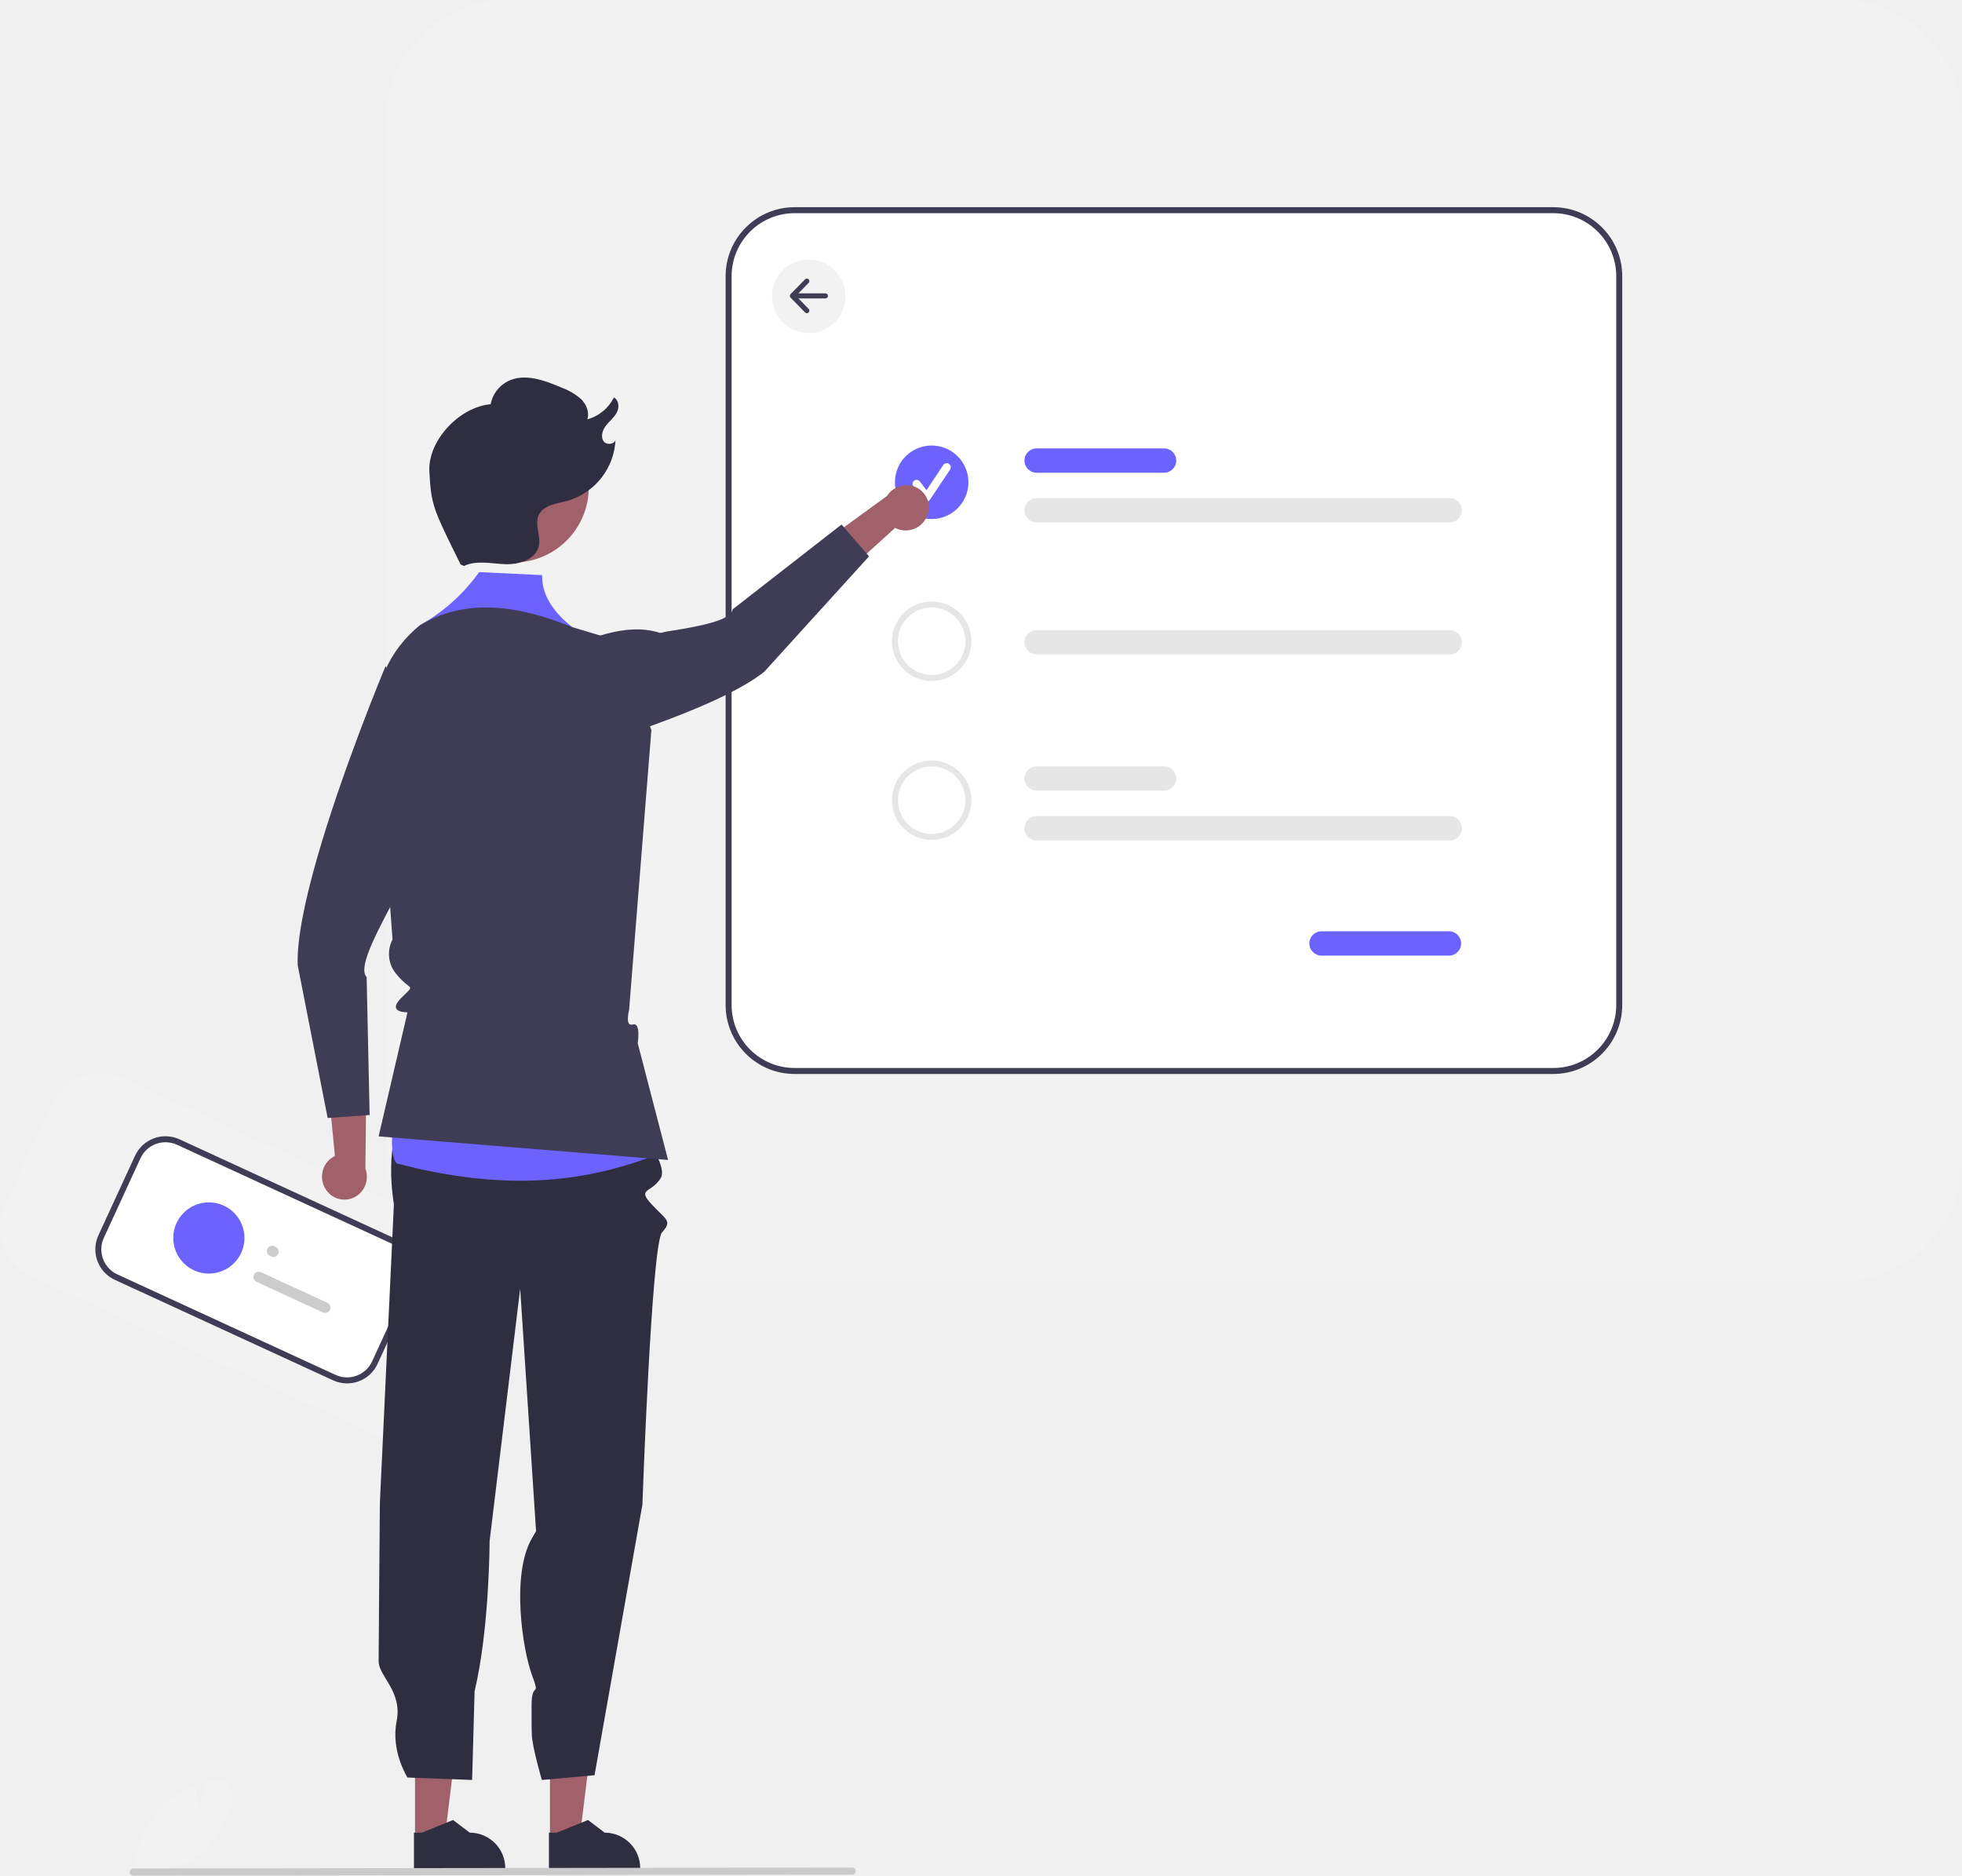
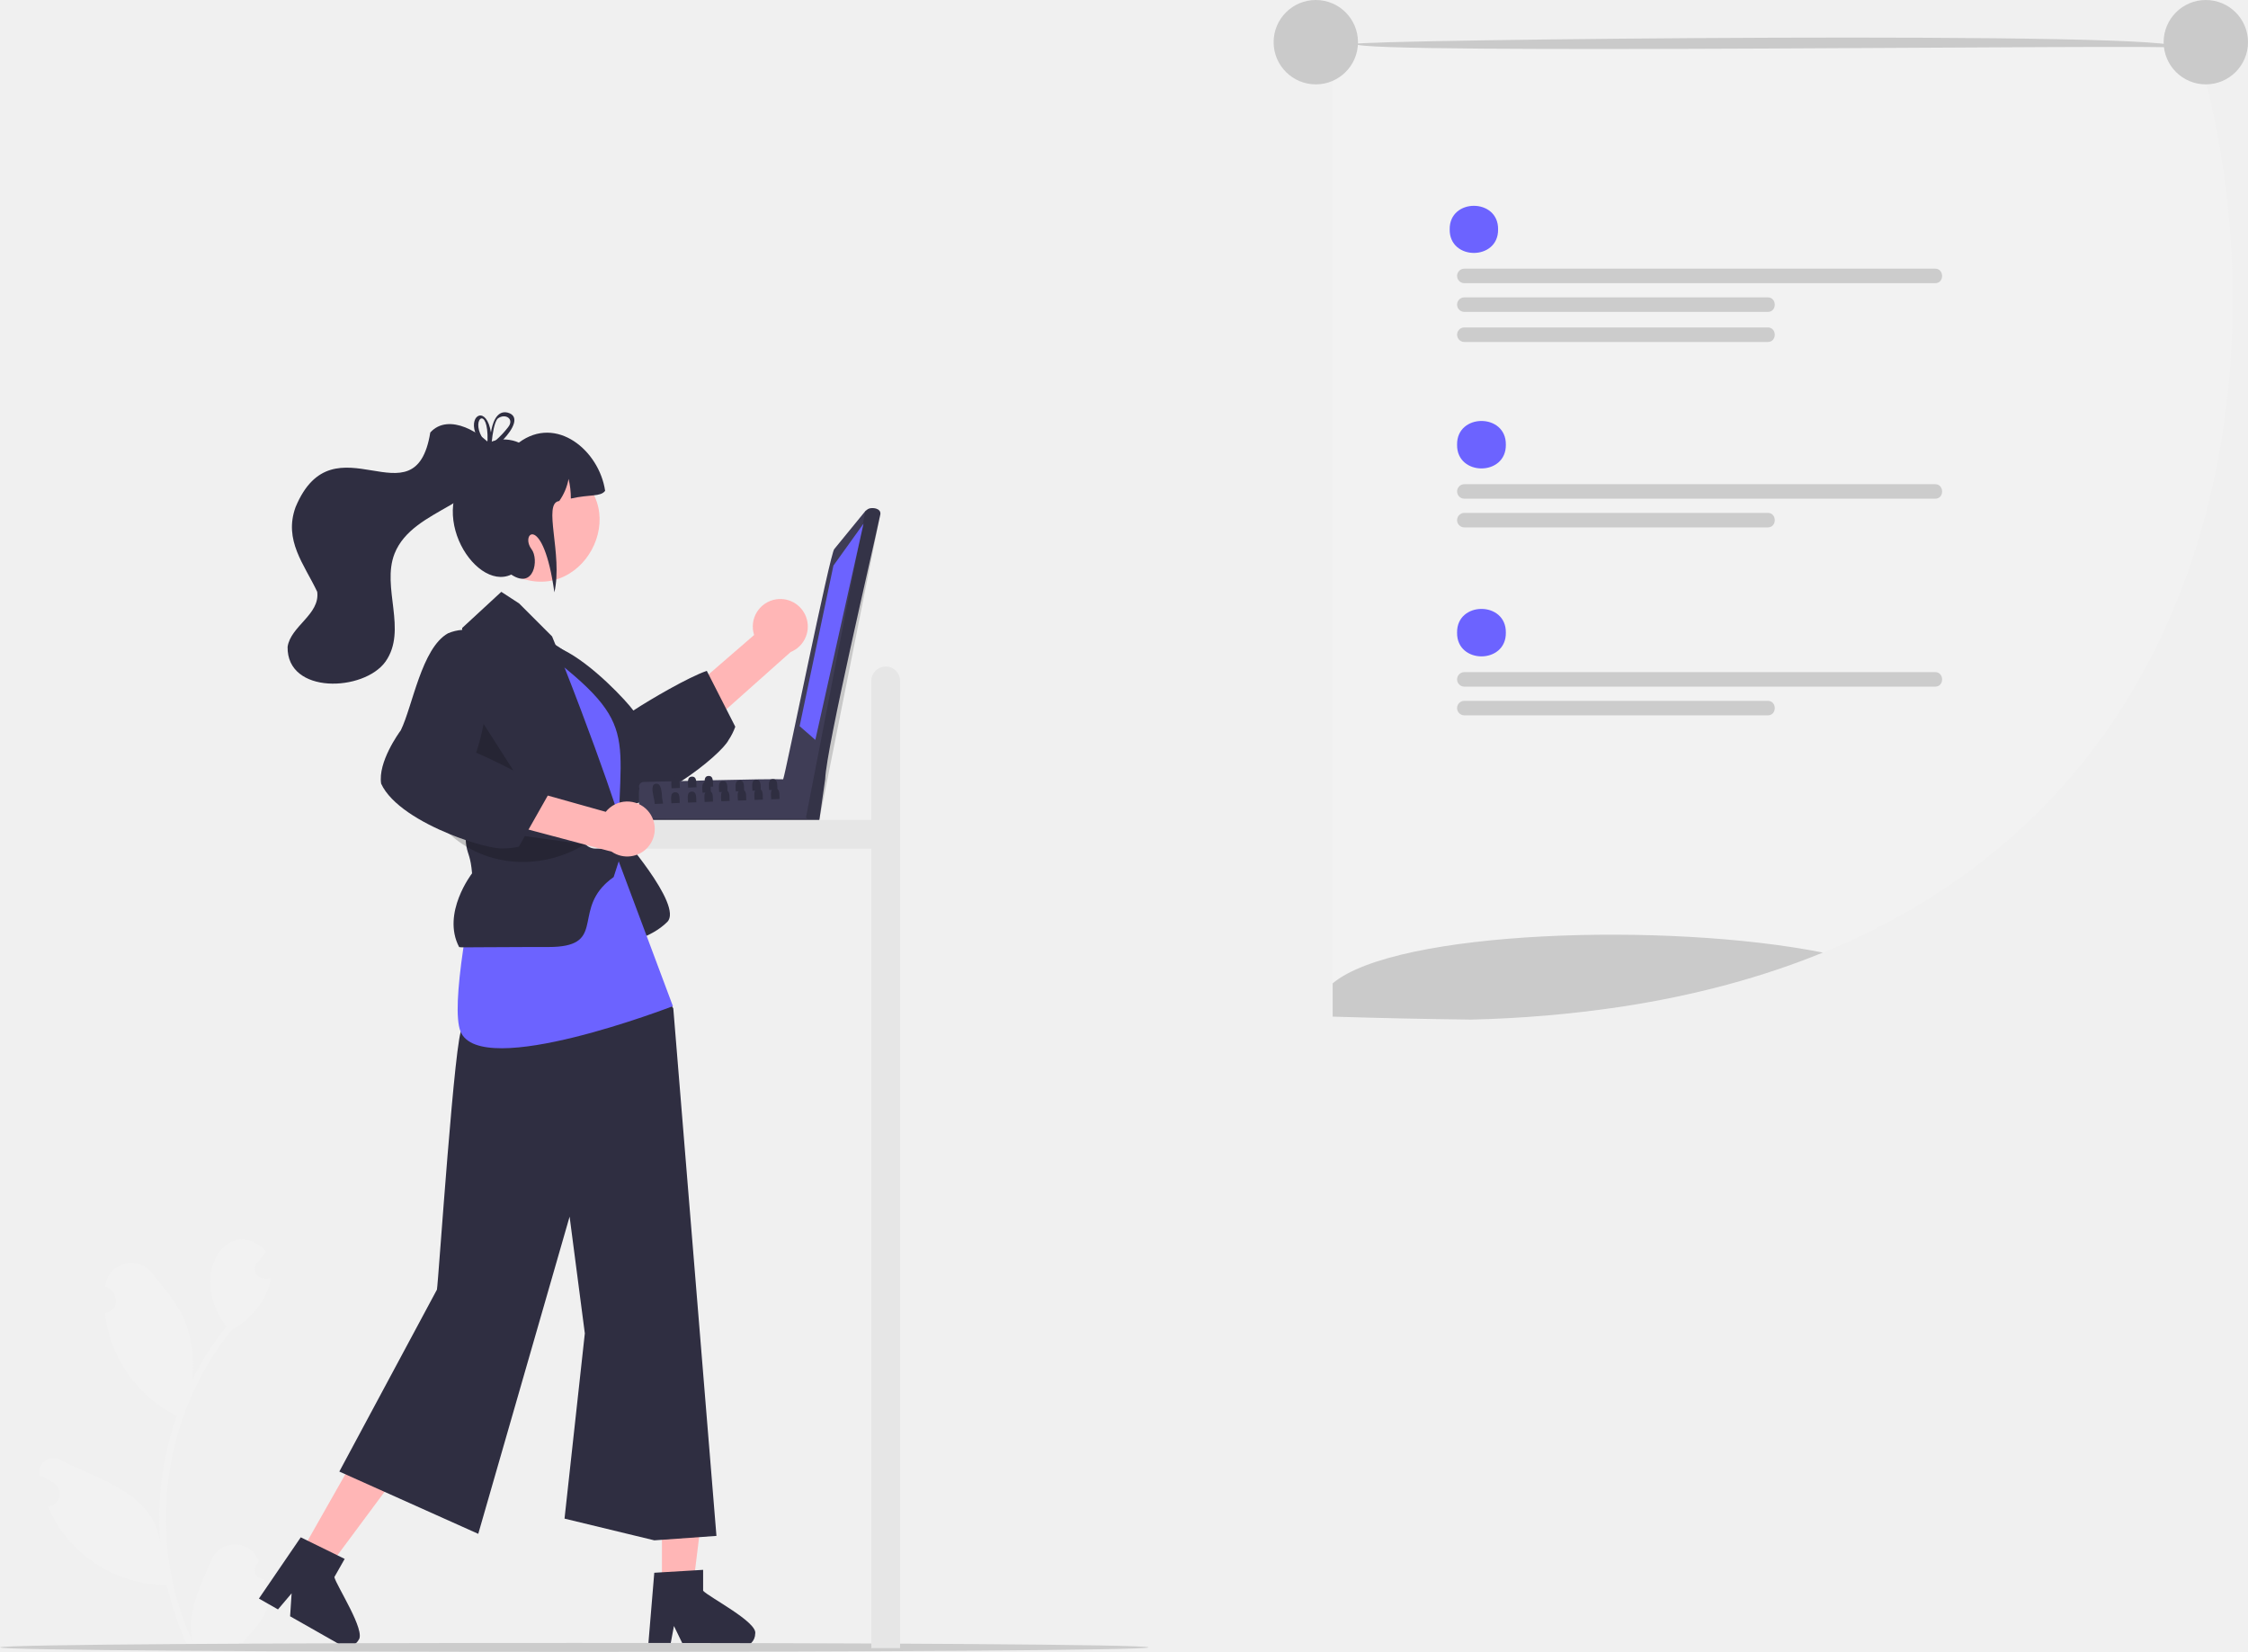
- <svg xmlns="http://www.w3.org/2000/svg" data-name="Layer 1" width="654.26" height="625.368" viewBox="0 0 654.26 625.368">
-   <path d="M402.994,617.918,283.28,562.789a17.917,17.917,0,0,1-8.77-23.742l15.423-33.491a17.918,17.918,0,0,1,23.742-8.77L433.389,551.914a17.918,17.918,0,0,1,8.77,23.742L426.736,609.147A17.917,17.917,0,0,1,402.994,617.918Z" transform="translate(-272.8698 -137.316)" fill="#f2f2f2" />
-   <path d="M384.354,596.625l-72.778-33.514a10.193,10.193,0,0,1-4.989-13.507L318.808,523.067a10.193,10.193,0,0,1,13.507-4.989l72.778,33.514a10.193,10.193,0,0,1,4.989,13.507L397.861,591.636A10.193,10.193,0,0,1,384.354,596.625Z" transform="translate(-272.8698 -137.316)" fill="#fff" />
-   <path d="M383.936,597.534l-72.778-33.514a11.194,11.194,0,0,1-5.479-14.834L317.899,522.649a11.194,11.194,0,0,1,14.834-5.479l72.778,33.514a11.194,11.194,0,0,1,5.479,14.833L398.769,592.054A11.194,11.194,0,0,1,383.936,597.534Zm-52.04-78.548a9.192,9.192,0,0,0-12.18,4.499L307.496,550.023a9.192,9.192,0,0,0,4.499,12.18l72.778,33.514a9.192,9.192,0,0,0,12.18-4.5l12.22-26.537a9.192,9.192,0,0,0-4.499-12.18Z" transform="translate(-272.8698 -137.316)" fill="#3f3d56" />
-   <path d="M363.314,556.233l-.402-.185a1.771,1.771,0,1,1,1.481-3.217l.402.185a1.771,1.771,0,0,1-1.481,3.217Z" transform="translate(-272.8698 -137.316)" fill="#ccc" />
-   <path d="M380.551,574.893l-22.115-10.184a1.771,1.771,0,1,1,1.481-3.217l22.115,10.184a1.771,1.771,0,1,1-1.481,3.217Z" transform="translate(-272.8698 -137.316)" fill="#ccc" />
-   <circle cx="69.646" cy="412.751" r="11.872" fill="#6c63ff" />
-   <path d="M886.7,564.469H441.969A40.476,40.476,0,0,1,401.539,524.039V177.746A40.476,40.476,0,0,1,441.969,137.316H886.7a40.476,40.476,0,0,1,40.43,40.43V524.039A40.476,40.476,0,0,1,886.7,564.469Z" transform="translate(-272.8698 -137.316)" fill="#f2f2f2" />
-   <path d="M790.834,495.393h-253a23.026,23.026,0,0,1-23-23v-243a23.026,23.026,0,0,1,23-23h253a23.026,23.026,0,0,1,23,23v243A23.026,23.026,0,0,1,790.834,495.393Z" transform="translate(-272.8698 -137.316)" fill="#fff" />
-   <path d="M790.834,495.393h-253a23.026,23.026,0,0,1-23-23v-243a23.026,23.026,0,0,1,23-23h253a23.026,23.026,0,0,1,23,23v243A23.026,23.026,0,0,1,790.834,495.393Zm-253-287a21.024,21.024,0,0,0-21,21v243a21.024,21.024,0,0,0,21,21h253a21.024,21.024,0,0,0,21-21v-243a21.024,21.024,0,0,0-21-21Z" transform="translate(-272.8698 -137.316)" fill="#3f3d56" />
-   <path d="M661.047,294.929H618.55a4.058,4.058,0,1,1,0-8.117h42.497a4.058,4.058,0,0,1,0,8.117Z" transform="translate(-272.8698 -137.316)" fill="#6c63ff" />
-   <path d="M756.047,455.929H713.55a4.058,4.058,0,1,1,0-8.117h42.497a4.058,4.058,0,0,1,0,8.117Z" transform="translate(-272.8698 -137.316)" fill="#6c63ff" />
-   <path d="M756.31,311.528H618.55a4.058,4.058,0,1,1,0-8.117H756.31a4.058,4.058,0,0,1,0,8.117Z" transform="translate(-272.8698 -137.316)" fill="#e6e6e6" />
-   <circle cx="310.682" cy="160.791" r="12.252" fill="#6c63ff" />
-   <circle cx="269.682" cy="98.791" r="12.252" fill="#f2f2f2" />
-   <path d="M581.881,304.484a1.362,1.362,0,0,1-1.09-.545l-3.342-4.457a1.363,1.363,0,1,1,2.181-1.635l2.187,2.915,5.616-8.424a1.363,1.363,0,0,1,2.273,1.504l-.005.008L583.015,303.877a1.364,1.364,0,0,1-1.096.606Z" transform="translate(-272.8698 -137.316)" fill="#fff" />
-   <path d="M756.31,355.528H618.55a4.058,4.058,0,1,1,0-8.117H756.31a4.058,4.058,0,0,1,0,8.117Z" transform="translate(-272.8698 -137.316)" fill="#e6e6e6" />
-   <path d="M583.552,364.359a13.251,13.251,0,1,1,13.251-13.251A13.267,13.267,0,0,1,583.552,364.359Zm0-24.503a11.251,11.251,0,1,0,11.251,11.251A11.264,11.264,0,0,0,583.552,339.856Z" transform="translate(-272.8698 -137.316)" fill="#e6e6e6" />
-   <path d="M661.047,400.929H618.55a4.058,4.058,0,1,1,0-8.117h42.497a4.058,4.058,0,0,1,0,8.117Z" transform="translate(-272.8698 -137.316)" fill="#e6e6e6" />
-   <path d="M756.31,417.528H618.55a4.058,4.058,0,1,1,0-8.117H756.31a4.058,4.058,0,0,1,0,8.117Z" transform="translate(-272.8698 -137.316)" fill="#e6e6e6" />
-   <path d="M583.552,417.359a13.252,13.252,0,1,1,13.251-13.252A13.267,13.267,0,0,1,583.552,417.359Zm0-24.504a11.252,11.252,0,1,0,11.251,11.252A11.265,11.265,0,0,0,583.552,392.855Z" transform="translate(-272.8698 -137.316)" fill="#e6e6e6" />
-   <path d="M548.121,235.12h-9.01l3.418-3.494a.845.845,0,1,0-1.208-1.182l-4.823,4.929a.845.845,0,0,0,0,1.182l4.823,4.93a.845.845,0,0,0,1.208-1.182l-3.417-3.493H548.121a.845.845,0,0,0,0-1.69Z" transform="translate(-272.8698 -137.316)" fill="#3f3d56" />
-   <polygon points="183.393 612.928 193.294 612.927 198.004 574.737 183.391 574.738 183.393 612.928" fill="#a0616a" />
-   <path d="M455.914,760.572l30.447-.001v-.385a11.851,11.851,0,0,0-11.851-11.851h-.001l-5.562-4.219-10.377,4.22-2.658 0Z" transform="translate(-272.8698 -137.316)" fill="#2f2e41" />
-   <polygon points="138.393 612.928 148.294 612.927 153.004 574.737 138.391 574.738 138.393 612.928" fill="#a0616a" />
-   <path d="M410.914,760.572l30.447-.001v-.385a11.851,11.851,0,0,0-11.851-11.851h-.001l-5.562-4.219-10.377,4.22-2.658 0Z" transform="translate(-272.8698 -137.316)" fill="#2f2e41" />
-   <path d="M480.334,505.053s16.001,19.846,12.899,24.992-8.102,3.363-3.102,8.755,7.003,5.454,3.502,9.423-6.543,90.709-6.543,90.709L471.13,729.19l-17.563,1.583s-3.277-11.031-3.357-15.307-.08-.55-.08-9.413,3.16-1.996.08-10.43-6.92-33.276,0-45.354,1.481-1.481,1.481-1.481l-5.361-81.857L436.13,651.19s0,29-5,50l-.827,29.583-21.551-.824s-5.623-8.759-3.623-18.759-6-15-6-20,.421-52.827.421-52.827l4.673-99.564s-4.094-22.609,4.906-31.609S480.334,505.053,480.334,505.053Z" transform="translate(-272.8698 -137.316)" fill="#2f2e41" />
-   <path d="M432.65,328.058l21,1q-.243,9.195,10.042,17.348l11.438,11.783,3,26-3,98,17,40c-22.845,8.928-49.546,12.888-87,3-4.224-4.505,1.173-30.762,3.628-50.367,0,0,5.314-8.168.517-14.072s1.855-42.561,1.855-42.561l2-41c-1.137-13.269-10.555-23.259-.091-31.497v0A60.877,60.877,0,0,0,432.65,328.058Z" transform="translate(-272.8698 -137.316)" fill="#6c63ff" />
-   <path d="M463.692,346.407l14.268,4.281,12.128,29.964L482.65,474.058s-1.491,5.65,1.254,4.825,1.626,6.256,1.626,6.256L495.65,524.058l-96.52-7.868,9.628-41.367s-7.102.229-2.108-4.765,3.278-1.964-1.52-7.868a10.352,10.352,0,0,1-1.366-11.623l-2.14-29.25-3.528-41.165A39.555,39.555,0,0,1,413.039,345.693l0,0C427.939,336.841,445.208,338.841,463.692,346.407Z" transform="translate(-272.8698 -137.316)" fill="#3f3d56" />
-   <path d="M381.567,533.961a7.744,7.744,0,0,1,1.918-10.63,7.428,7.428,0,0,1,1.065-.612L381.949,495.826l13.181-6.121-.421,37.224a7.723,7.723,0,0,1-2.737,9.022,7.391,7.391,0,0,1-10.292-1.823Q381.623,534.045,381.567,533.961Z" transform="translate(-272.8698 -137.316)" fill="#a0616a" />
-   <path d="M372.13,459.06l10,51,1.19-.08,11.59-.83,1.22-.09-1-46c-2.66-2.71,1.85-11.99,7.77-23.19,2.19-4.13,4.57-8.53,6.86-12.95.41-.79.81-1.58,1.21-2.37a136.123,136.123,0,0,0,7.48-16.97l-16.57-47.02-.42-1.2s-3.53,8.42-8.15,20.61q-.525,1.365-1.05,2.79C383.44,406.3,371.55,441.56,372.13,459.06Z" transform="translate(-272.8698 -137.316)" fill="#3f3d56" />
-   <path d="M582.169,308.994a7.744,7.744,0,0,1-9.672,4.81,7.43,7.43,0,0,1-1.127-.488l-20.017,18.145-12.781-6.918,30.108-21.892a7.723,7.723,0,0,1,8.871-3.193,7.391,7.391,0,0,1,4.684,9.344Q582.203,308.899,582.169,308.994Z" transform="translate(-272.8698 -137.316)" fill="#a0616a" />
-   <path d="M430.241,397.31s29.712-7.349,57.247-17.081c.727-.253,1.442-.513,2.156-.773,15.663-5.631,30.333-11.995,38.077-18.165L562.663,322.812l-.775-.901-7.597-8.797-.794-.926-36.294,28.271c-.58,3.662-10.268,5.59-22.404,7.481-.68.111-1.397.525-2.077.314-11.421-3.547-24.319,2.312-33.947,6.633Z" transform="translate(-272.8698 -137.316)" fill="#3f3d56" />
-   <circle cx="171.228" cy="162.431" r="25.115" fill="#a0616a" />
-   <path d="M427.57,326.013c4.201-1.973,9.107-.774,13.745-.592s10.257-1.566,11.241-6.101c.728-3.354-1.459-7.029-.081-10.172,1.503-3.427,6.013-3.915,9.631-4.875a22.2,22.2,0,0,0,16.031-20.782c.251,1.873-2.953,2.488-4.005.919s-.328-3.741.833-5.232,2.727-2.682,3.602-4.356.705-4.161-1.004-4.967a13.956,13.956,0,0,1-8.839,7.271c.777-2.361-.322-5.016-2.091-6.762a20.238,20.238,0,0,0-6.387-3.761c-5.789-2.51-12.549-5.007-18.155-2.111a10.856,10.856,0,0,0-5.612,7.597c-10.371.877-21.02,12.111-20.429,22.502.635,11.186,1.099,12.091,10.411,30.915" transform="translate(-272.8698 -137.316)" fill="#2f2e41" />
-   <path d="M317.609,762.684l.006-.296a34.186,34.186,0,0,1,12.783-25.744,33.169,33.169,0,0,1,7.126-4.294l.243-.108.041.262c.493,3.133,1.274,6.331,1.638,7.75l2.438-9.515.271-.078a6.483,6.483,0,0,1,6.921,2.211,6.594,6.594,0,0,1,.684,7.358c-.568,1.059-1.127,2.164-1.668,3.232-1.857,3.672-3.777,7.469-6.574,10.418a20.663,20.663,0,0,1-16.666,6.217Z" transform="translate(-272.8698 -137.316)" fill="#f2f2f2" />
-   <path d="M557.024,762.352l-239.75.307a1.191,1.191,0,0,1,0-2.381l239.75-.307a1.191,1.191,0,1,1,0,2.381Z" transform="translate(-272.8698 -137.316)" fill="#cacaca" />
+ <svg xmlns="http://www.w3.org/2000/svg" data-name="Layer 1" width="860.554" height="632.267" viewBox="0 0 860.554 632.267">
+   <path d="M259.411,737.882a3.613,3.613,0,0,1-2.619-6.263c.091-.362.156-.622.248-.984a9.707,9.707,0,0,0-17.997-.17c-4.282,10.023-9.825,20.4-7.068,31.44-18.206-38.585-12.015-86.582,14.891-119.58,7.437-4.097,13.465-11.376,15.034-19.827-3.681,1.247-8.27-1.747-5.502-5.624,1.2-1.482,2.411-2.952,3.61-4.434-13.982-14.89-30.641,8.512-15.251,28.609A115.847,115.847,0,0,0,231.746,661.402a48.709,48.709,0,0,0-2.908-22.624c-2.783-6.715-8.001-12.37-12.595-18.175-5.586-7.073-17.083-3.81-17.835,5.166,5.155,1.694,5.825,9.141-.072,10.16,1.545,16.698,12.453,32.043,27.478,39.366a116.299,116.299,0,0,0-6.355,48.611c-2.652-19.25-23.316-23.921-37.759-31.572a5.626,5.626,0,0,0-8.58,5.699,32.495,32.495,0,0,1,5.696,3.005,4.911,4.911,0,0,1-2.282,8.965c7.28,18.018,26.102,30.117,45.434,30.049a119.563,119.563,0,0,0,8.032,23.447H258.692c.103-.319.195-.648.288-.967a32.599,32.599,0,0,1-7.939-.473c7.026-8.319,12.46-12.563,8.371-24.177Z" transform="translate(-158.1058 -133.325)" fill="#f2f2f2" />
+   <polygon points="253.397 607.84 265.228 607.84 270.856 562.209 253.395 562.21 253.397 607.84" fill="#ffb6b6" />
+   <path d="M427.27,742.23v-8.02l-3.11.19-12.66.75-2.93.18-2.24,26.86-.12,1.44h8.4l.27-1.43,1.22-6.5,3.15,6.5.69,1.43h22.27a5.032,5.032,0,0,0,5-5.01C448.15,754.23,429.63,744.74,427.27,742.23Z" transform="translate(-158.1058 -133.325)" fill="#2f2e41" />
+   <polygon points="114.802 594.963 125.091 600.801 152.505 563.891 137.318 555.275 114.802 594.963" fill="#ffb6b6" />
+   <path d="M286.1,736.99l3.95-6.97-2.78-1.37-11.39-5.59-2.64-1.3-12.97,18.99-3.05,4.46,3.45,1.96,3.85,2.19,5.22-6.16-.58,8.79,18.19,10.33h.01l1.17.66a5.008,5.008,0,0,0,6.82-1.89C298.33,757.73,286.91,740.35,286.1,736.99Z" transform="translate(-158.1058 -133.325)" fill="#2f2e41" />
+   <path d="M455.232,362.723a10.549,10.549,0,0,0-8.445,13.667l-18.103,15.669,6.839,13.323,25.254-22.486a10.534,10.534,0,0,0-5.545-20.173Z" transform="translate(-158.1058 -133.325)" fill="#ffb6b6" />
+   <path d="M436.17,404.8l-6.8-13.33-.7-1.37c-7.28,2.56-21.58,10.92-28.1,15.19-2.39-3.33-15.68-17.82-27.17-23.38,0-.01-.01,0-.01,0q-1.185-.57-2.34-1.02a16.161,16.161,0,0,0-5.59-1.16,8.606,8.606,0,0,0-2.51.36,7.057,7.057,0,0,0-2.36,1.21c-1.87,1.44-3.29,3.95-4.09,7.83a15.313,15.313,0,0,0,.71,5.44c3.2,10.61,15.84,22.46,20.31,30.1.44,1.18,4.83,12.8,11.76,16.92a11.173,11.173,0,0,0,1.13.6c.43.06.86.11,1.31.13h.01a18.401,18.401,0,0,0,2.11.03c.36-.01.73-.04,1.1-.07.08-.01.15-.01.23-.02a33.342,33.342,0,0,0,6.79-1.48c.25-.08.5-.16.75-.25a55.869,55.869,0,0,0,5.57-2.24c1.05-.48,2.09-1,3.13-1.54,1.26-.66,2.52-1.36,3.75-2.09,1.06-.61,2.1-1.25,3.12-1.91v-.01c.24-.14.48-.3.72-.47h.01c9.12-5.93,16.56-12.82,17.99-15.67a23.155,23.155,0,0,0,2.58-5.11Z" transform="translate(-158.1058 -133.325)" fill="#2f2e41" />
+   <path d="M394.782,451.693s25.071,28.208,18.769,34.51S397.442,494.16,397.442,494.16l-11.989-.924Z" transform="translate(-158.1058 -133.325)" fill="#2f2e41" />
+   <path d="M364.027,376.021c32.335,18.919,43.208,36.992,28.254,73.361Z" transform="translate(-158.1058 -133.325)" fill="#2f2e41" />
+   <path d="M335.038,527.266c-2.623-1.22-9.139,97.219-9.671,99.692L288.002,696.594,341.186,720.434l34.97-121.422,5.828,44.683-7.771,70.91,34.377,8.314,23.778-1.698-16.514-201.868-31.337-56.821Z" transform="translate(-158.1058 -133.325)" fill="#2f2e41" />
+   <path d="M361.238,378.81c43.906,32.688,33.185,33.27,33.542,83.723l20.921,55.91s-73.753,28.564-81.315,9.658S361.238,378.81,361.238,378.81Z" transform="translate(-158.1058 -133.325)" fill="#6c63ff" />
+   <path d="M395.35,447.16c-.09-.32-.2-.69-.32-1.08v-.01c-.19-.63-.41-1.32-.67-2.11-.16-.5-.33-1.04-.52-1.61-.12-.36-.24-.73-.37-1.12-3.52-10.63-10.62-30.45-19.24-52.36v-.01q-1.56-3.945-3.18-7.97c-.1-.24-.19-.49-.29-.73-.43-1.07-.87-2.15-1.31-3.23L356.82,364.3l-6.81-4.44-15,13.85s.01.24.03.71c.21,4.27,1.24,27.33,1.37,54.59.03,6.87.01,14.01-.11,21.18v.19c-.03,1.88,0,3.34.09,4.52a19.694,19.694,0,0,0,.29,2.5c.56,3.08,1.59,3.8,2.14,10.21,0,0-11.8,15.21-4.95,28.23a9.389,9.389,0,0,0,1.64.1c2.42.04,8.06-.11,23.57-.12,2.69-.02,5.67-.02,8.98-.01,21.69,0,10-12.55,21.59-23.98.25-.25.5-.49.77-.73a26.25,26.25,0,0,1,2.6-2.07l1.94-6.02.62-1.93.01-.25.06-2.67.13-5.32.09-3.54A13.146,13.146,0,0,0,395.35,447.16Z" transform="translate(-158.1058 -133.325)" fill="#2f2e41" />
+   <polygon points="183.259 274.171 179.814 295.671 203.133 305.289 183.259 274.171" opacity="0.2" />
+   <path d="M375.806,312.968c26.087,14.844,4.671,54.011-21.902,40.064C327.818,338.188,349.234,299.022,375.806,312.968Z" transform="translate(-158.1058 -133.325)" fill="#ffb6b6" />
+   <path d="M326.601,448.837c13.833,16.302,37.405,18.655,55.308,7.716Z" transform="translate(-158.1058 -133.325)" opacity="0.2" />
+   <path d="M389.755,321.199c-1.828,2.377-5.647,1.263-13.125,2.959a31.176,31.176,0,0,0-.872-7.526,21.185,21.185,0,0,1-3.572,8.47c-6.494.72,1.467,20.448-1.858,34.952-4.284-30.6-13.294-22.583-8.742-16.513,2.914,3.885.971,15.542-7.771,9.714-14.425,6.855-34.97-27.199-12.199-43.169-.407-8.633,9.199-9.996,15.114-7.342C371.083,292.049,387.483,305.751,389.755,321.199Z" transform="translate(-158.1058 -133.325)" fill="#2f2e41" />
+   <path d="M404.487,432.632c7.414-.148,47.24-1.291,53.771-1.01.369-1.293,12.75,14.573,13.051,14.671a1.808,1.808,0,0,1-.605,2.908c-.728.442-64.932-.746-65.71-.591a1.786,1.786,0,0,1-1.594-1.038l-.429-.961c-.045-1.644-.583-10.048-.1-11.485A1.778,1.778,0,0,1,404.487,432.632Z" transform="translate(-158.1058 -133.325)" fill="#3f3d56" />
+   <path d="M402.971,446.61c.377.905.859,2.043,2.023,2.001l65.032.73a1.794,1.794,0,0,0,1.565-2.633Z" transform="translate(-158.1058 -133.325)" opacity="0.17" style="isolation:isolate" />
+   <path d="M457.954,431.428c.7-1.211,18.086-87.238,19.537-87.958l11.87-14.521,1.061-.798c1.475-.81,5.014-.262,4.696,1.991h0c-2.789,13.37-20.726,89.518-21.119,101.39L471.84,446.657a1.863,1.863,0,0,1-2.3,1.53,3.583,3.583,0,0,1-2.877-2.079C466.501,445.574,457.141,431.738,457.954,431.428Z" transform="translate(-158.1058 -133.325)" fill="#3f3d56" />
+   <path d="M489.364,328.95,466.661,446.111c.759,1.922,4.312,3.268,5.139.747.014-.003,23.291-116.644,23.315-116.713C495.363,327.338,490.725,327.249,489.364,328.95Z" transform="translate(-158.1058 -133.325)" opacity="0.17" style="isolation:isolate" />
+   <polygon points="330.574 200.416 319.044 216.487 306.102 277.953 312.118 283.201 330.574 200.416" fill="#6c63ff" />
+   <path d="M411.41,436.75c-.24-1.86-.7-3.57-2.05-3.44-1.99-.01-1.56,2.7-1.08,4.98a12.539,12.539,0,0,1,.46,2.76l3.19-.13A26.319,26.319,0,0,1,411.41,436.75Z" transform="translate(-158.1058 -133.325)" fill="#2f2e41" />
+   <path d="M430.21,436.31c-.02-.53.01-1.21-.06-1.85-.11-1.06-.47-1.98-1.68-1.91a1.6,1.6,0,0,0-.65.13c-1.29.58-.76,2.93-.78,4.07l1.04-.04,2.15-.08C430.22,436.53,430.21,436.42,430.21,436.31Z" transform="translate(-158.1058 -133.325)" fill="#2f2e41" />
+   <path d="M436.58,436.05c-.05-1.4.2-3.87-1.74-3.76-2.1.04-1.41,2.9-1.43,4.21l1.03-.04,2.16-.09C436.59,436.27,436.58,436.16,436.58,436.05Z" transform="translate(-158.1058 -133.325)" fill="#2f2e41" />
+   <path d="M442.95,435.8c-.05-1.41.2-3.88-1.74-3.76-2.1.04-1.41,2.9-1.43,4.2l1.04-.04,2.15-.08C442.96,436.02,442.95,435.91,442.95,435.8Z" transform="translate(-158.1058 -133.325)" fill="#2f2e41" />
+   <path d="M449.32,435.54c-.05-1.4.2-3.87-1.74-3.76-2.1.05-1.41,2.9-1.43,4.21l1.03-.04,2.16-.09C449.33,435.76,449.32,435.65,449.32,435.54Z" transform="translate(-158.1058 -133.325)" fill="#2f2e41" />
+   <path d="M455.69,435.29c-.04-1.26.15-3.36-1.19-3.71h-.01a1.506,1.506,0,0,0-.54-.05,1.464,1.464,0,0,0-.44.06h-.01c-1.54.43-.96,2.94-.98,4.14l1.04-.04,2.15-.08C455.7,435.51,455.69,435.4,455.69,435.29Z" transform="translate(-158.1058 -133.325)" fill="#2f2e41" />
+   <path d="M418.28,432.75v-.01a3.115,3.115,0,0,0-.08-.44c-.16-.85-.57-1.51-1.6-1.45-1.01.02-1.37.68-1.48,1.52a13.33,13.33,0,0,0,.04,2.29c.01.15.01.28.01.4l3.19-.13C418.31,434.37,418.36,433.53,418.28,432.75Z" transform="translate(-158.1058 -133.325)" fill="#2f2e41" />
+   <path d="M424.6,432.14c-.16-.89-.57-1.61-1.63-1.54-1.05.02-1.4.74-1.49,1.62a23.278,23.278,0,0,0,.06,2.58l3.19-.13C424.67,434.03,424.75,433,424.6,432.14Z" transform="translate(-158.1058 -133.325)" fill="#2f2e41" />
+   <path d="M430.98,431.99c-.14-.94-.53-1.71-1.64-1.65-1.09.02-1.42.79-1.5,1.72a4.233,4.233,0,0,0-.02.62c.01.69.1,1.39.09,1.87l2.24-.09.95-.04C431.04,433.8,431.12,432.83,430.98,431.99Z" transform="translate(-158.1058 -133.325)" fill="#2f2e41" />
+   <path d="M416.54,436.59c-2.1.04-1.42,2.9-1.43,4.2l3.19-.12C418.18,439.36,418.64,436.46,416.54,436.59Z" transform="translate(-158.1058 -133.325)" fill="#2f2e41" />
+   <path d="M422.91,436.33c-2.1.04-1.42,2.9-1.43,4.21l3.19-.13C424.55,439.11,425.01,436.21,422.91,436.33Z" transform="translate(-158.1058 -133.325)" fill="#2f2e41" />
+   <path d="M430.21,436.31a1.405,1.405,0,0,0-.93-.23,1.32,1.32,0,0,0-1.2.63c-.57.92-.22,2.64-.23,3.57l3.19-.12C430.94,439.1,431.23,436.98,430.21,436.31Z" transform="translate(-158.1058 -133.325)" fill="#2f2e41" />
+   <path d="M436.58,436.05a1.389,1.389,0,0,0-.93-.23,1.323,1.323,0,0,0-1.21.64c-.55.93-.21,2.64-.22,3.57l3.19-.13C437.31,438.85,437.6,436.74,436.58,436.05Z" transform="translate(-158.1058 -133.325)" fill="#2f2e41" />
+   <path d="M442.95,435.8a1.405,1.405,0,0,0-.93-.23,1.319,1.319,0,0,0-1.2.63c-.57.92-.22,2.64-.23,3.57l3.19-.12C443.68,438.59,443.97,436.47,442.95,435.8Z" transform="translate(-158.1058 -133.325)" fill="#2f2e41" />
+   <path d="M449.32,435.54a1.389,1.389,0,0,0-.93-.23,1.312,1.312,0,0,0-1.21.64c-.55.93-.21,2.64-.22,3.57l3.19-.13C450.05,438.34,450.34,436.23,449.32,435.54Z" transform="translate(-158.1058 -133.325)" fill="#2f2e41" />
+   <path d="M455.69,435.29a1.405,1.405,0,0,0-.93-.23,1.308,1.308,0,0,0-1.2.63c-.56.93-.22,2.64-.23,3.57l3.19-.12C456.42,438.08,456.71,435.97,455.69,435.29Z" transform="translate(-158.1058 -133.325)" fill="#2f2e41" />
+   <path d="M322.823,298.871c-5.808,35.709-36.937-6.567-51.574,28.574-4.602,12.726,3.294,21.83,8.288,32.393,1.14,8.681-10.153,13.085-11.336,21.076-.329,18.32,29.226,17.199,37.489,5.641,8.49-12.099-1.648-28.333,3.455-41.32,7.172-18.031,36.34-18.165,38.881-39.142C343.104,299.084,329.871,291.058,322.823,298.871Z" transform="translate(-158.1058 -133.325)" fill="#2f2e41" />
+   <path d="M597.775,763.887c-.767,2.273-438.841,2.273-439.669.006C158.872,761.614,596.946,761.614,597.775,763.887Z" transform="translate(-158.1058 -133.325)" fill="#ccc" />
+   <path d="M346.35,302.36c-.19.08-.38.16-.55.25h-.01c-.16.08-.32.16-.48.25-.02.01-.03.02-.05.03-.21-.2-.42-.4-.64-.6a2.313,2.313,0,0,0,.04.98l.03.12c.2.21.41.41.63.62.2-.15.39-.31.59-.46.12-.1.24-.2.37-.3.02-.26.05-.56.08-.89Zm6.02-11.12c-4.46-1.02-5.9,4.81-6.33,7.62-1.62-10.2-8.36-6.99-6.03-.03a15.583,15.583,0,0,0,3.43,5.52c.21.24.44.48.68.72-.27,1.4,1.09,1.04,2.93-.25a24.508,24.508,0,0,0,3.75-3.29C354.47,297.68,357.33,292.53,352.37,291.24Zm.14,5.74a34.946,34.946,0,0,1-4.61,4.89q-.795.72-1.62,1.38c-.01.09-.01.17-.02.24a1.832,1.832,0,0,1-.14.28c-.56,1.01-1.19.46-1.43-.38-.02-.03-.05-.06-.07-.09a14.09,14.09,0,0,1-2.07-2.74c-4.13-7.16,2.52-12.03,2.19,1.34a1.266,1.266,0,0,0-.12.39,2.313,2.313,0,0,0,.04.98l.03.12c.2.21.41.41.63.62.2-.15.39-.31.59-.46.12-.1.24-.2.37-.3.02-.26.05-.56.08-.89v-.01c.26-2.68.97-7.5,2.28-8.81C351.52,291.33,355.25,293.72,352.51,296.98Zm-6.16,5.38c-.19.08-.38.16-.55.25h-.01c-.16.08-.32.16-.48.25-.02.01-.03.02-.05.03-.21-.2-.42-.4-.64-.6a2.313,2.313,0,0,0,.04.98l.03.12c.2.21.41.41.63.62.2-.15.39-.31.59-.46.12-.1.24-.2.37-.3.02-.26.05-.56.08-.89Z" transform="translate(-158.1058 -133.325)" fill="#2f2e41" />
+   <path d="M497.16,388.455a5.5,5.5,0,0,0-5.5,5.5v53.206h-105.5a5.5,5.5,0,0,0,0,11h105.5v306h11V393.955A5.5,5.5,0,0,0,497.16,388.455Z" transform="translate(-158.1058 -133.325)" fill="#e6e6e6" />
+   <path d="M406.044,443.582a10.549,10.549,0,0,0-16.058.485l-23.051-6.471-7.349,13.049,32.681,8.681a10.534,10.534,0,0,0,13.777-15.744Z" transform="translate(-158.1058 -133.325)" fill="#ffb6b6" />
+   <path d="M354.62,428.25c-1.67-.87-3.34-1.72-4.97-2.51-3.54-1.75-6.83-3.28-9.25-4.32a83.636,83.636,0,0,0,2.82-11.02c2.84-14.32,4.77-36.64-8.18-35.98a16.898,16.898,0,0,0-5.44,1.32c-10.09,5.61-13.55,27.92-18.07,37.13-.79,1.07-8.81,12.19-7.52,20.42,3.66,8,15.3,14.84,26.21,19.29l.01.01c2.1.86,4.18,1.63,6.16,2.31,2.26.77,4.41,1.41,6.34,1.91,3.85,1,6.86,1.45,8.31,1.25a23.43,23.43,0,0,0,5.69-.66l2.29-4.04,1.41-2.5,7.37-13.02.76-1.34A110.026,110.026,0,0,0,354.62,428.25Z" transform="translate(-158.1058 -133.325)" fill="#2f2e41" />
+   <path d="M855.93,497.94c-22.86,9.33-48.7,16.44-77.78,20.82a460.562,460.562,0,0,1-57.06,4.84q-25.08.63-52.82-1.13V156.38a6.92,6.92,0,0,1,6.92-6.91l2.76.01,11.07.03h.19l297.18.74h1.35l10.74.03q2.31,7.44,4.3,15.33C1029.54,271.9,1009.78,435.15,855.93,497.94Z" transform="translate(-158.1058 -133.325)" fill="#f2f2f2" />
+   <path d="M734.558,303.543c.177,12.112-18.849,12.112-18.67-.001C715.711,291.431,734.736,291.431,734.558,303.543Z" transform="translate(-158.1058 -133.325)" fill="#6c63ff" />
+   <path d="M898.86,318.66H718.67a2.775,2.775,0,1,0,0,5.55H898.86C902.51,324.27,902.42,318.6,898.86,318.66Z" transform="translate(-158.1058 -133.325)" fill="#ccc" />
+   <path d="M834.8,329.64H718.67a2.78,2.78,0,0,0,0,5.56H834.8C838.43,335.25,838.37,329.59,834.8,329.64Z" transform="translate(-158.1058 -133.325)" fill="#ccc" />
+   <path d="M898.86,236.16H718.67a2.78,2.78,0,0,0,0,5.56H898.86C902.51,241.77,902.42,236.11,898.86,236.16Z" transform="translate(-158.1058 -133.325)" fill="#ccc" />
+   <path d="M834.8,247.15H718.67a2.78,2.78,0,0,0,0,5.56H834.8C838.43,252.76,838.37,247.1,834.8,247.15Z" transform="translate(-158.1058 -133.325)" fill="#ccc" />
+   <path d="M834.8,258.66H718.67a2.78,2.78,0,0,0,0,5.56H834.8C838.43,264.27,838.37,258.61,834.8,258.66Z" transform="translate(-158.1058 -133.325)" fill="#ccc" />
+   <path d="M734.558,375.483c.177,12.112-18.849,12.112-18.67-.001C715.711,363.371,734.736,363.371,734.558,375.483Z" transform="translate(-158.1058 -133.325)" fill="#6c63ff" />
+   <path d="M898.86,390.59H718.67a2.78,2.78,0,0,0,0,5.56H898.86C902.51,396.2,902.42,390.54,898.86,390.59Z" transform="translate(-158.1058 -133.325)" fill="#ccc" />
+   <path d="M834.8,401.58H718.67a2.78,2.78,0,0,0,0,5.56H834.8C838.43,407.19,838.37,401.53,834.8,401.58Z" transform="translate(-158.1058 -133.325)" fill="#ccc" />
+   <path d="M731.59,221.124c.176,12.022-18.708,12.022-18.531-.001C712.884,209.102,731.767,209.102,731.59,221.124Z" transform="translate(-158.1058 -133.325)" fill="#6c63ff" />
+   <path d="M991.125,151.594c-1.434-1.439-314.464,2.767-314.108-1.455C675.477,148.547,999.708,144.906,991.125,151.594Z" transform="translate(-158.1058 -133.325)" fill="#cacaca" />
+   <circle cx="503.702" cy="16.147" r="16.147" fill="#cacaca" />
+   <circle cx="844.407" cy="16.147" r="16.147" fill="#cacaca" />
+   <path d="M855.93,497.94c-22.86,9.33-48.7,16.44-77.78,20.82a460.562,460.562,0,0,1-57.06,4.84q-25.8-.3-52.82-1.13V509.71C692.52,489.36,796.42,486.11,855.93,497.94Z" transform="translate(-158.1058 -133.325)" fill="#cacaca" />
</svg>
